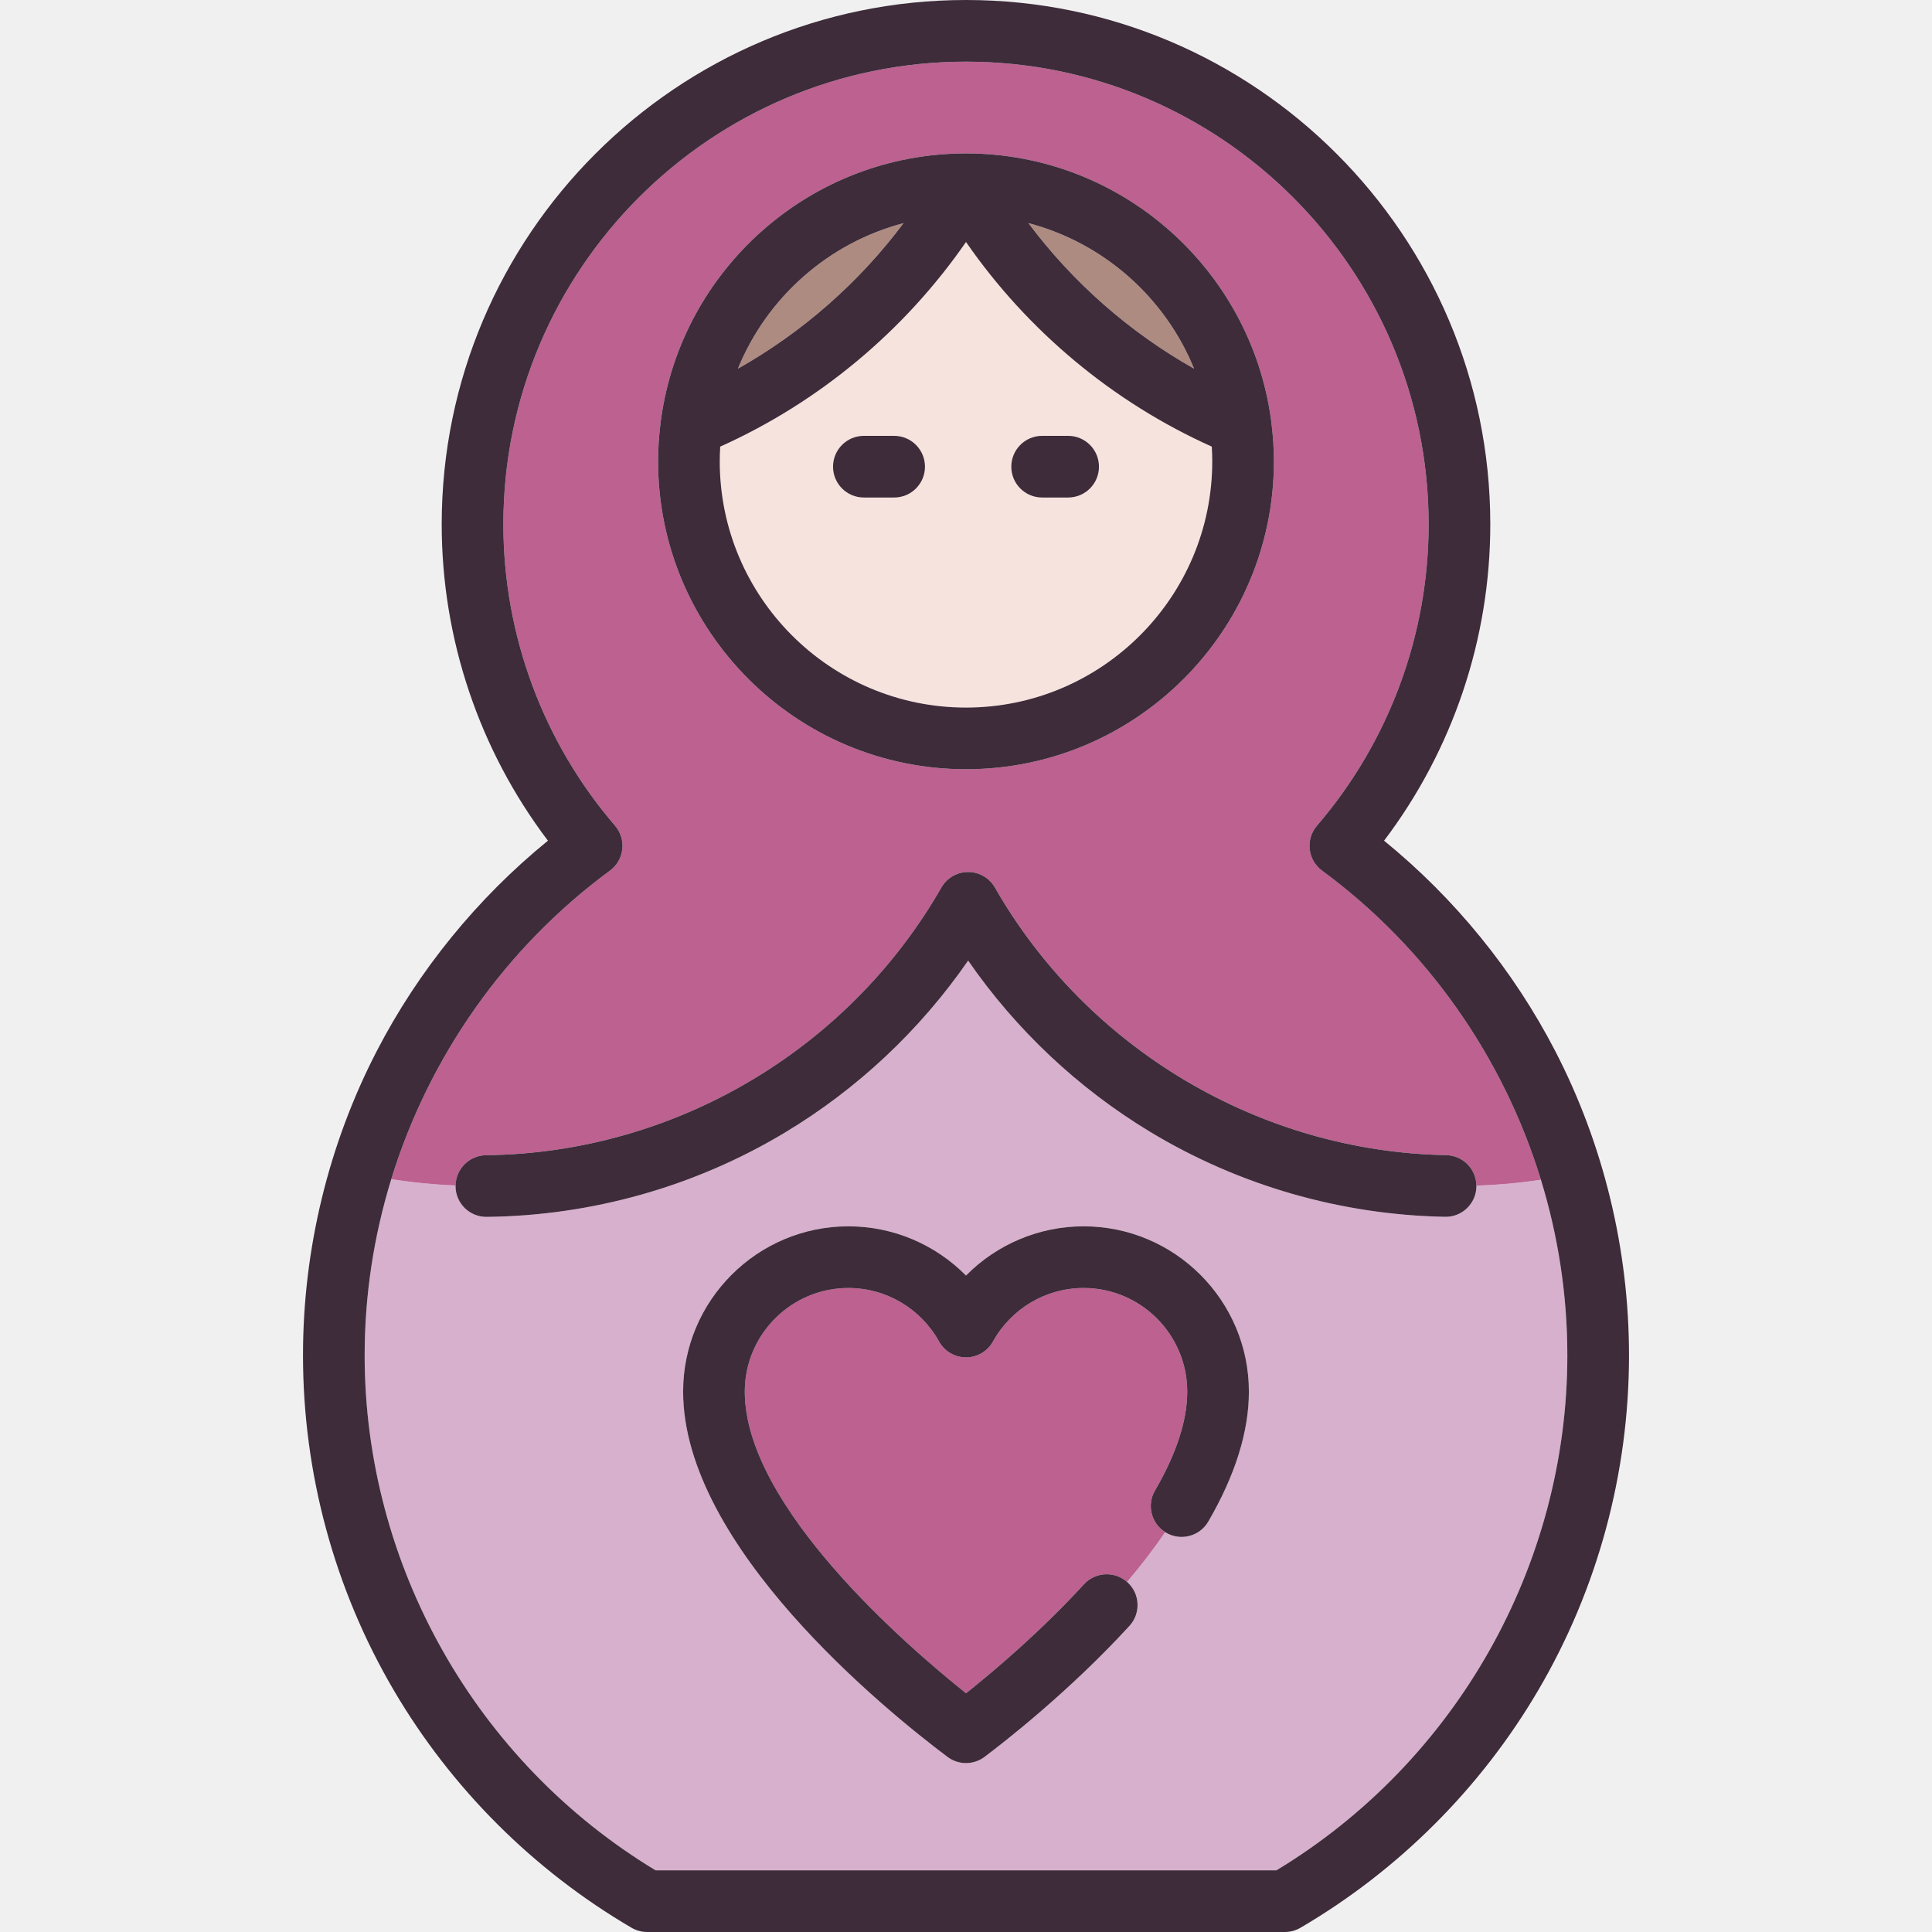
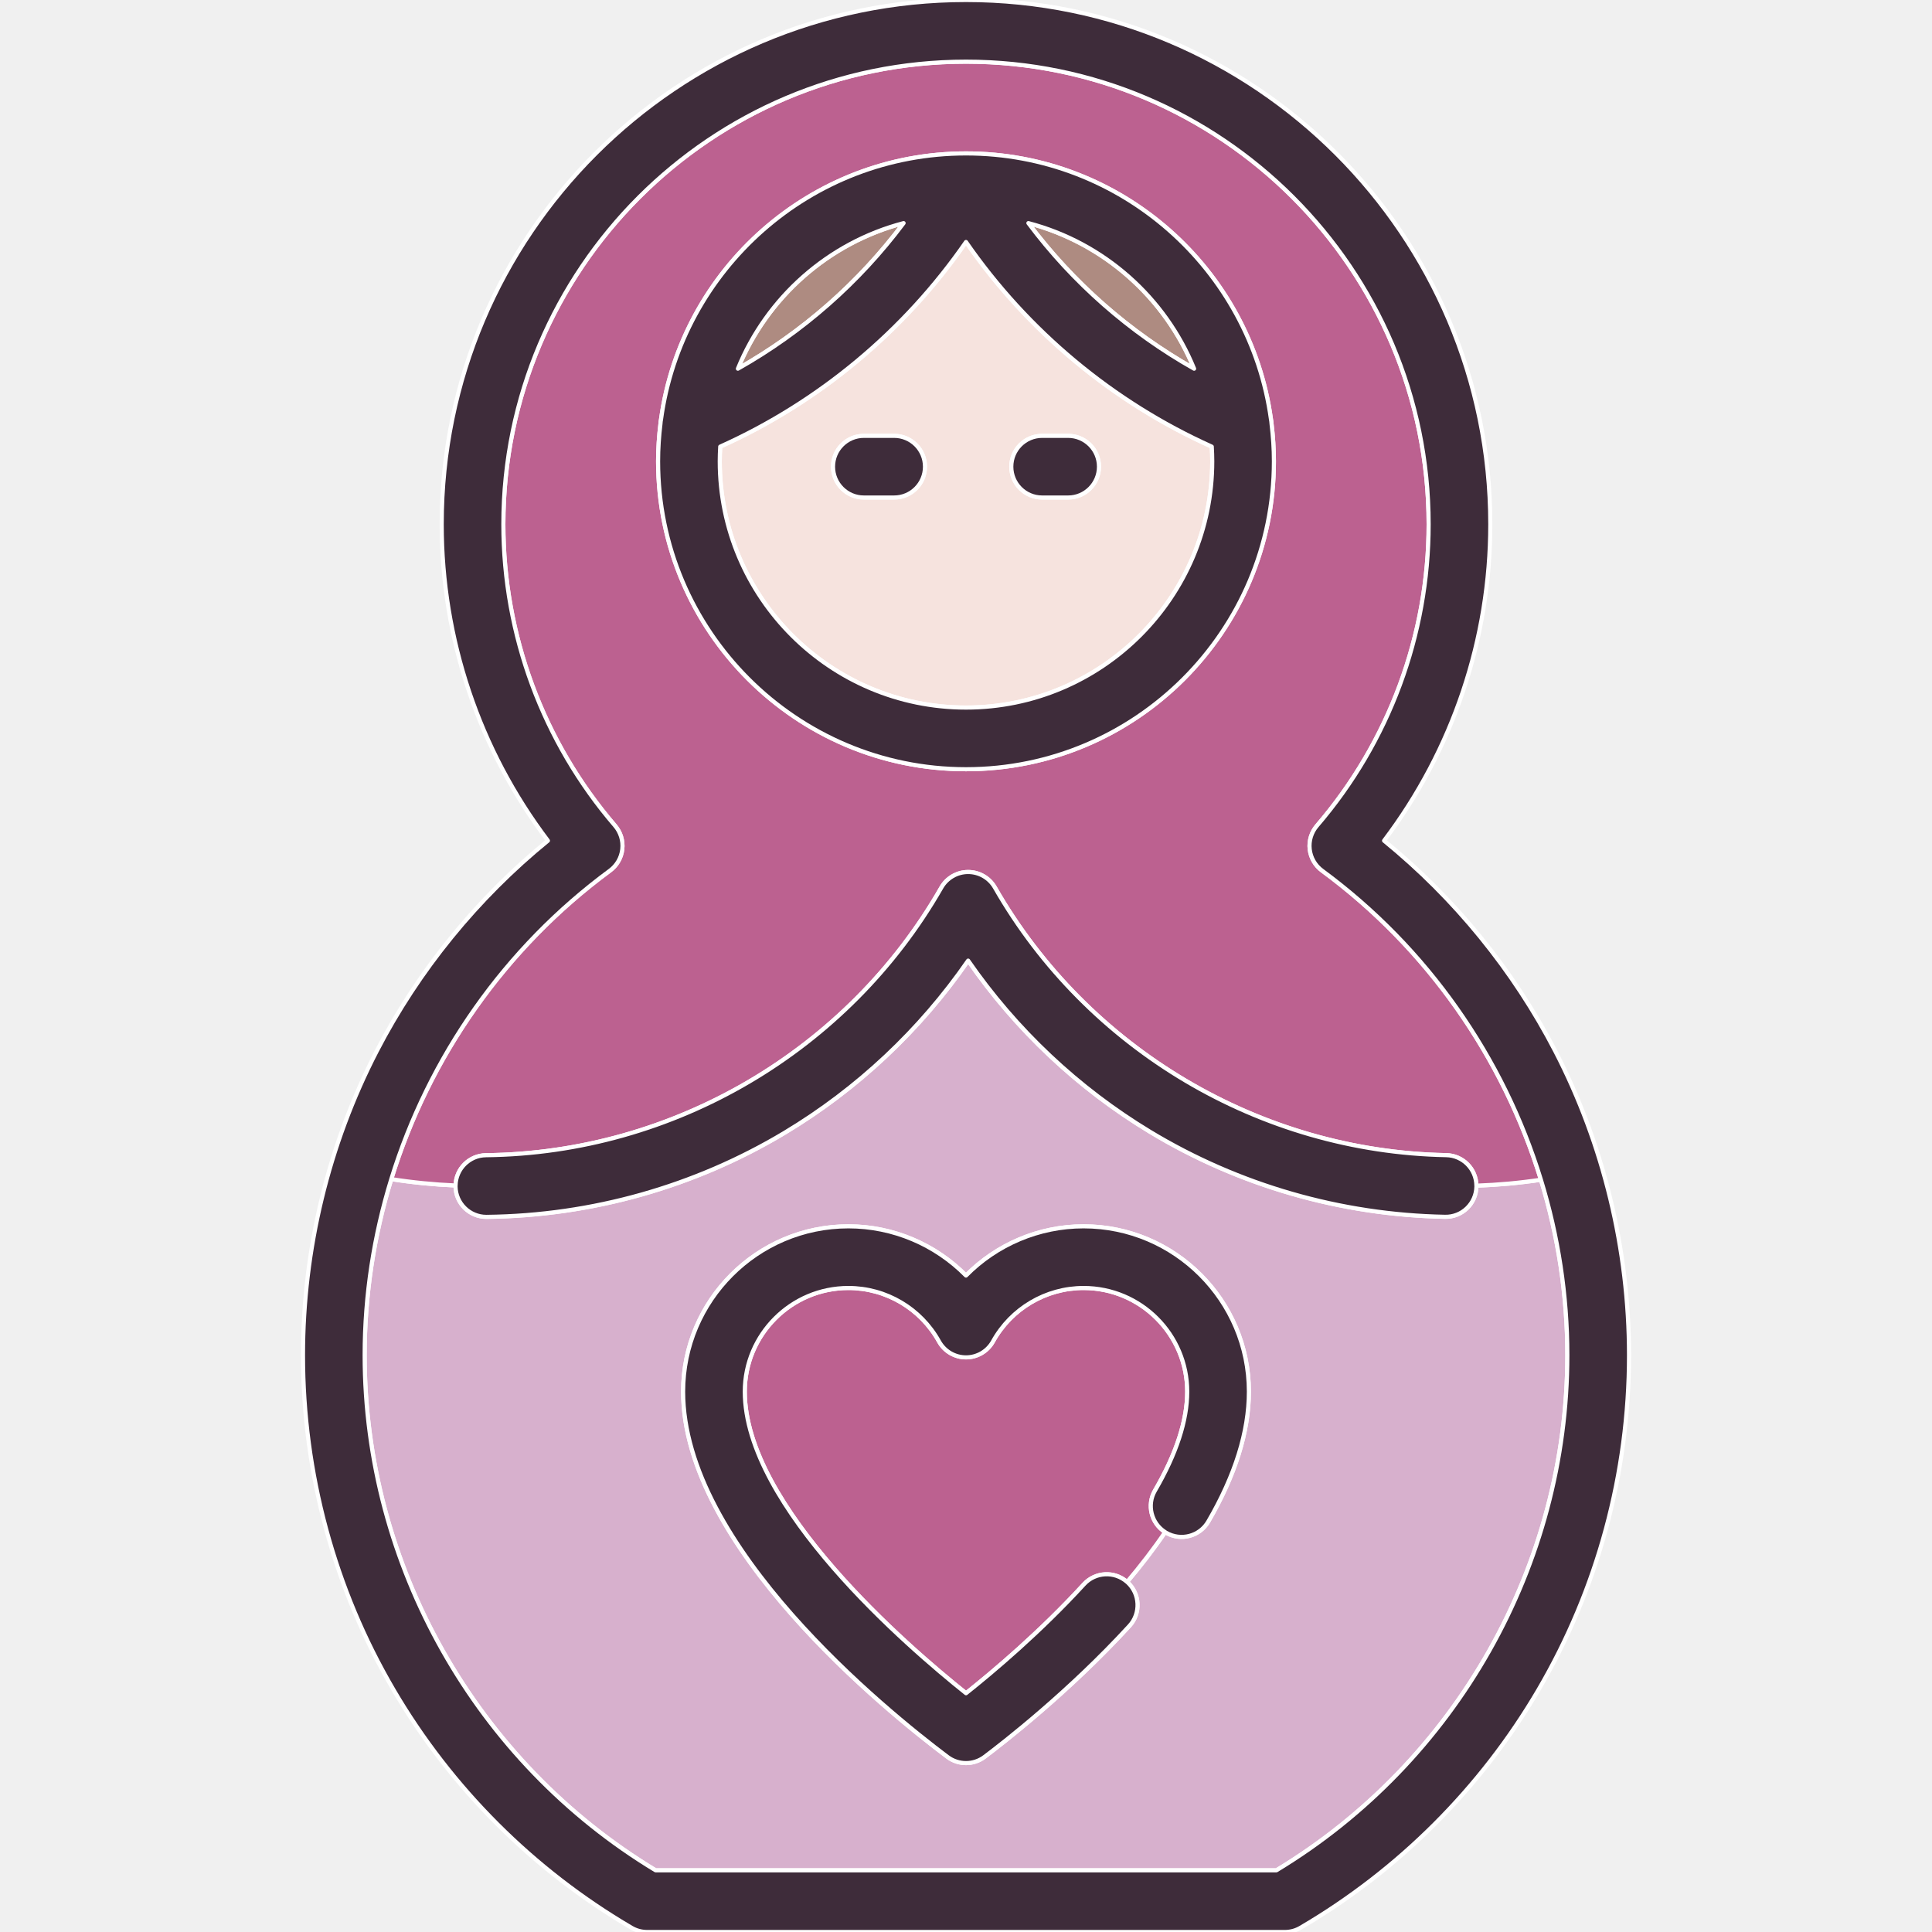
<svg xmlns="http://www.w3.org/2000/svg" height="800px" width="800px" version="1.1" id="Capa_1" viewBox="0 0 470 470" xml:space="preserve">
+   <style>
+     path {
+ 
+       stroke: white;
+       stroke-width: 1;
+       stroke-linejoin: round;
+     }
+   </style>
  <g>
    <path style="fill:#AE8B81;" d="M219.82,54.276c-18.334,4.806-33.256,18.105-40.312,35.42   C195.213,80.844,208.997,68.733,219.82,54.276z" />
    <path style="fill:#AE8B81;" d="M250.178,54.276c10.824,14.457,24.608,26.569,40.314,35.421   C283.436,72.382,268.513,59.082,250.178,54.276z" />
    <path style="fill:#F6E3DE;" d="M294.789,108.648C270.774,97.867,249.979,80.522,235,58.87   c-14.98,21.653-35.775,38.997-59.788,49.779c-0.07,1.185-0.116,2.377-0.116,3.58c0,33.032,26.874,59.905,59.905,59.905   s59.905-26.874,59.905-59.905C294.905,111.025,294.859,109.834,294.789,108.648z M217.521,121.03h-7.368   c-4.142,0-7.5-3.358-7.5-7.5s3.358-7.5,7.5-7.5h7.368c4.142,0,7.5,3.358,7.5,7.5S221.663,121.03,217.521,121.03z M259.848,121.03   h-6.327c-4.142,0-7.5-3.358-7.5-7.5s3.358-7.5,7.5-7.5h6.327c4.142,0,7.5,3.358,7.5,7.5S263.99,121.03,259.848,121.03z" />
    <path style="fill:#D7B0CD;" d="M381.29,329.688c0-14.604-2.222-28.983-6.43-42.691c-5.142,0.775-10.381,1.254-15.694,1.44   c0.001,0.072,0.008,0.143,0.007,0.216c-0.077,4.142-3.502,7.458-7.638,7.359c-25.35-0.472-50.172-7.628-71.784-20.695   c-17.515-10.589-32.625-24.841-44.229-41.631c-11.704,16.934-26.967,31.28-44.673,41.898   c-21.829,13.091-46.88,20.161-72.445,20.445c-0.028,0-0.057,0-0.085,0c-4.103,0-7.452-3.303-7.498-7.417   c-0.001-0.073,0.007-0.144,0.009-0.217c-5.296-0.226-10.517-0.742-15.639-1.552c-4.239,13.755-6.48,28.186-6.48,42.845   c0,51.082,27.07,98.908,70.783,125.312h151.014C354.22,428.596,381.29,380.769,381.29,329.688z M293.932,370.159   c-2.084,3.58-6.676,4.79-10.256,2.706c-0.078-0.046-0.15-0.099-0.226-0.147c-2.832,4.167-5.974,8.232-9.268,12.127   c0.037,0.032,0.076,0.06,0.113,0.093c3.054,2.798,3.261,7.542,0.462,10.596c-14.689,16.031-30.697,28.445-35.254,31.868   c-1.334,1.002-2.92,1.504-4.505,1.504c-1.585,0-3.17-0.501-4.505-1.504c-15.087-11.334-64.312-51.239-64.312-88.861   c0-22.173,18.039-40.212,40.212-40.212c10.886,0,21.148,4.421,28.604,11.977c7.456-7.555,17.718-11.977,28.604-11.977   c22.173,0,40.212,18.039,40.212,40.212C303.816,348.261,300.491,358.899,293.932,370.159z" />
    <path style="fill:#BC6190;" d="M118.236,281.029c45.623-0.507,88.07-25.461,110.776-65.122c1.336-2.334,3.819-3.774,6.509-3.774   s5.173,1.44,6.509,3.773c22.51,39.317,64.577,64.265,109.785,65.108c4.069,0.076,7.312,3.38,7.352,7.422   c5.313-0.186,10.552-0.666,15.694-1.44c-9.138-29.768-27.656-56.368-53.239-75.198c-1.681-1.237-2.771-3.12-3.006-5.193   c-0.235-2.074,0.404-4.153,1.765-5.736c17.519-20.379,27.167-46.419,27.167-73.324C347.546,65.488,297.058,15,235,15   S122.454,65.488,122.454,127.546c0,26.904,9.648,52.944,27.167,73.324c1.361,1.583,2,3.662,1.765,5.736   c-0.236,2.074-1.325,3.956-3.006,5.193c-25.538,18.798-44.035,45.338-53.189,75.044c5.122,0.811,10.343,1.326,15.639,1.552   C110.899,284.353,114.167,281.074,118.236,281.029z M234.999,37.323c37.83,0,69.18,28.194,74.189,64.669   c0.076,0.359,0.117,0.725,0.139,1.094c0.367,2.999,0.578,6.045,0.578,9.142c0,41.303-33.603,74.905-74.905,74.905   s-74.905-33.603-74.905-74.905c0-3.096,0.211-6.143,0.578-9.142c0.022-0.369,0.064-0.736,0.139-1.095   C165.821,65.517,197.17,37.323,234.999,37.323z" />
    <path style="fill:#3E2C3A;" d="M378.354,255.708c-10.154-19.632-24.464-37.196-41.649-51.193   c16.715-22.078,25.841-49.115,25.841-76.969C362.546,57.217,305.329,0,235,0S107.454,57.217,107.454,127.546   c0,27.854,9.126,54.891,25.841,76.969c-17.186,13.997-31.496,31.561-41.649,51.193c-11.734,22.688-17.936,48.27-17.936,73.98   c0,28.671,7.623,56.83,22.043,81.433c13.991,23.869,34.009,43.875,57.891,57.852c1.149,0.673,2.457,1.027,3.789,1.027h155.136   c1.332,0,2.639-0.354,3.789-1.027c23.881-13.978,43.9-33.983,57.891-57.852c14.42-24.603,22.043-52.762,22.043-81.433   C396.29,303.977,390.088,278.395,378.354,255.708z M159.493,455C115.78,428.596,88.71,380.769,88.71,329.688   c0-14.659,2.241-29.09,6.48-42.845c9.154-29.706,27.651-56.246,53.189-75.044c1.681-1.237,2.771-3.12,3.006-5.193   c0.235-2.074-0.404-4.153-1.765-5.736c-17.519-20.379-27.167-46.419-27.167-73.324C122.454,65.488,172.942,15,235,15   s112.546,50.488,112.546,112.546c0,26.904-9.648,52.944-27.167,73.324c-1.361,1.583-2,3.662-1.765,5.736   c0.236,2.074,1.325,3.956,3.006,5.193c25.582,18.83,44.101,45.43,53.239,75.198c4.208,13.708,6.43,28.087,6.43,42.691   c0,51.082-27.07,98.908-70.783,125.312H159.493z" />
    <path style="fill:#3E2C3A;" d="M160.095,112.228c0,41.303,33.603,74.905,74.905,74.905s74.905-33.603,74.905-74.905   c0-3.096-0.211-6.143-0.578-9.142c-0.022-0.369-0.064-0.735-0.139-1.094C304.179,65.517,272.829,37.323,235,37.323   c-37.83,0-69.179,28.194-74.188,64.669c-0.076,0.359-0.117,0.726-0.139,1.095C160.306,106.085,160.095,109.132,160.095,112.228z    M235,172.133c-33.032,0-59.905-26.874-59.905-59.905c0-1.203,0.046-2.394,0.116-3.58C199.224,97.866,220.02,80.522,235,58.87   c14.979,21.653,35.775,38.997,59.789,49.779c0.07,1.185,0.116,2.377,0.116,3.58C294.905,145.26,268.032,172.133,235,172.133z    M250.178,54.276c18.335,4.806,33.258,18.106,40.314,35.421C274.786,80.845,261.002,68.733,250.178,54.276z M219.82,54.276   c-10.823,14.456-24.607,26.567-40.312,35.42C186.565,72.382,201.486,59.083,219.82,54.276z" />
    <path style="fill:#3E2C3A;" d="M351.814,281.015c-45.208-0.843-87.275-25.791-109.785-65.108c-1.336-2.333-3.819-3.773-6.509-3.773   s-5.173,1.44-6.509,3.774c-22.706,39.661-65.153,64.615-110.776,65.122c-4.068,0.045-7.336,3.324-7.407,7.366   c-0.001,0.073-0.009,0.144-0.009,0.217c0.046,4.113,3.395,7.417,7.498,7.417c0.028,0,0.057,0,0.085,0   c25.565-0.284,50.617-7.354,72.445-20.445c17.706-10.618,32.969-24.964,44.673-41.898c11.605,16.791,26.714,31.042,44.229,41.631   c21.612,13.066,46.434,20.223,71.784,20.695c4.136,0.099,7.561-3.217,7.638-7.359c0.001-0.073-0.006-0.144-0.007-0.216   C359.126,284.394,355.883,281.09,351.814,281.015z" />
    <path style="fill:#3E2C3A;" d="M259.848,106.03h-6.327c-4.142,0-7.5,3.358-7.5,7.5s3.358,7.5,7.5,7.5h6.327   c4.142,0,7.5-3.358,7.5-7.5S263.99,106.03,259.848,106.03z" />
    <path style="fill:#3E2C3A;" d="M217.521,106.03h-7.368c-4.142,0-7.5,3.358-7.5,7.5s3.358,7.5,7.5,7.5h7.368   c4.142,0,7.5-3.358,7.5-7.5S221.663,106.03,217.521,106.03z" />
    <path style="fill:#BC6190;" d="M280.97,362.609c5.207-8.938,7.846-17.036,7.846-24.068c0-13.902-11.31-25.212-25.212-25.212   c-9.147,0-17.594,4.987-22.045,13.016c-1.322,2.384-3.833,3.864-6.56,3.864s-5.238-1.479-6.56-3.864   c-4.451-8.029-12.898-13.016-22.045-13.016c-13.902,0-25.212,11.31-25.212,25.212c0,27.926,39.559,61.997,53.823,73.374   c6.637-5.276,18.043-14.892,28.694-26.515c2.765-3.017,7.427-3.25,10.483-0.556c3.294-3.895,6.436-7.96,9.268-12.127   C280.052,370.573,278.931,366.11,280.97,362.609z" />
    <path style="fill:#3E2C3A;" d="M263.604,298.329c-10.886,0-21.148,4.421-28.604,11.977c-7.456-7.555-17.718-11.977-28.604-11.977   c-22.173,0-40.212,18.039-40.212,40.212c0,37.622,49.225,77.527,64.312,88.861c1.334,1.003,2.919,1.504,4.505,1.504   c1.585,0,3.171-0.501,4.505-1.504c4.557-3.423,20.564-15.837,35.254-31.868c2.799-3.054,2.592-7.798-0.462-10.596   c-0.036-0.033-0.076-0.061-0.113-0.093c-3.056-2.694-7.718-2.462-10.483,0.556c-10.651,11.623-22.057,21.239-28.694,26.515   c-14.264-11.377-53.823-45.448-53.823-73.374c0-13.902,11.31-25.212,25.212-25.212c9.147,0,17.594,4.987,22.045,13.016   c1.322,2.384,3.833,3.864,6.56,3.864s5.238-1.479,6.56-3.864c4.451-8.029,12.898-13.016,22.045-13.016   c13.902,0,25.212,11.31,25.212,25.212c0,7.032-2.64,15.13-7.846,24.068c-2.039,3.501-0.918,7.964,2.48,10.109   c0.076,0.048,0.147,0.102,0.226,0.147c3.58,2.083,8.172,0.874,10.256-2.706c6.559-11.26,9.884-21.898,9.884-31.618   C303.816,316.368,285.777,298.329,263.604,298.329z" />
  </g>
</svg>
